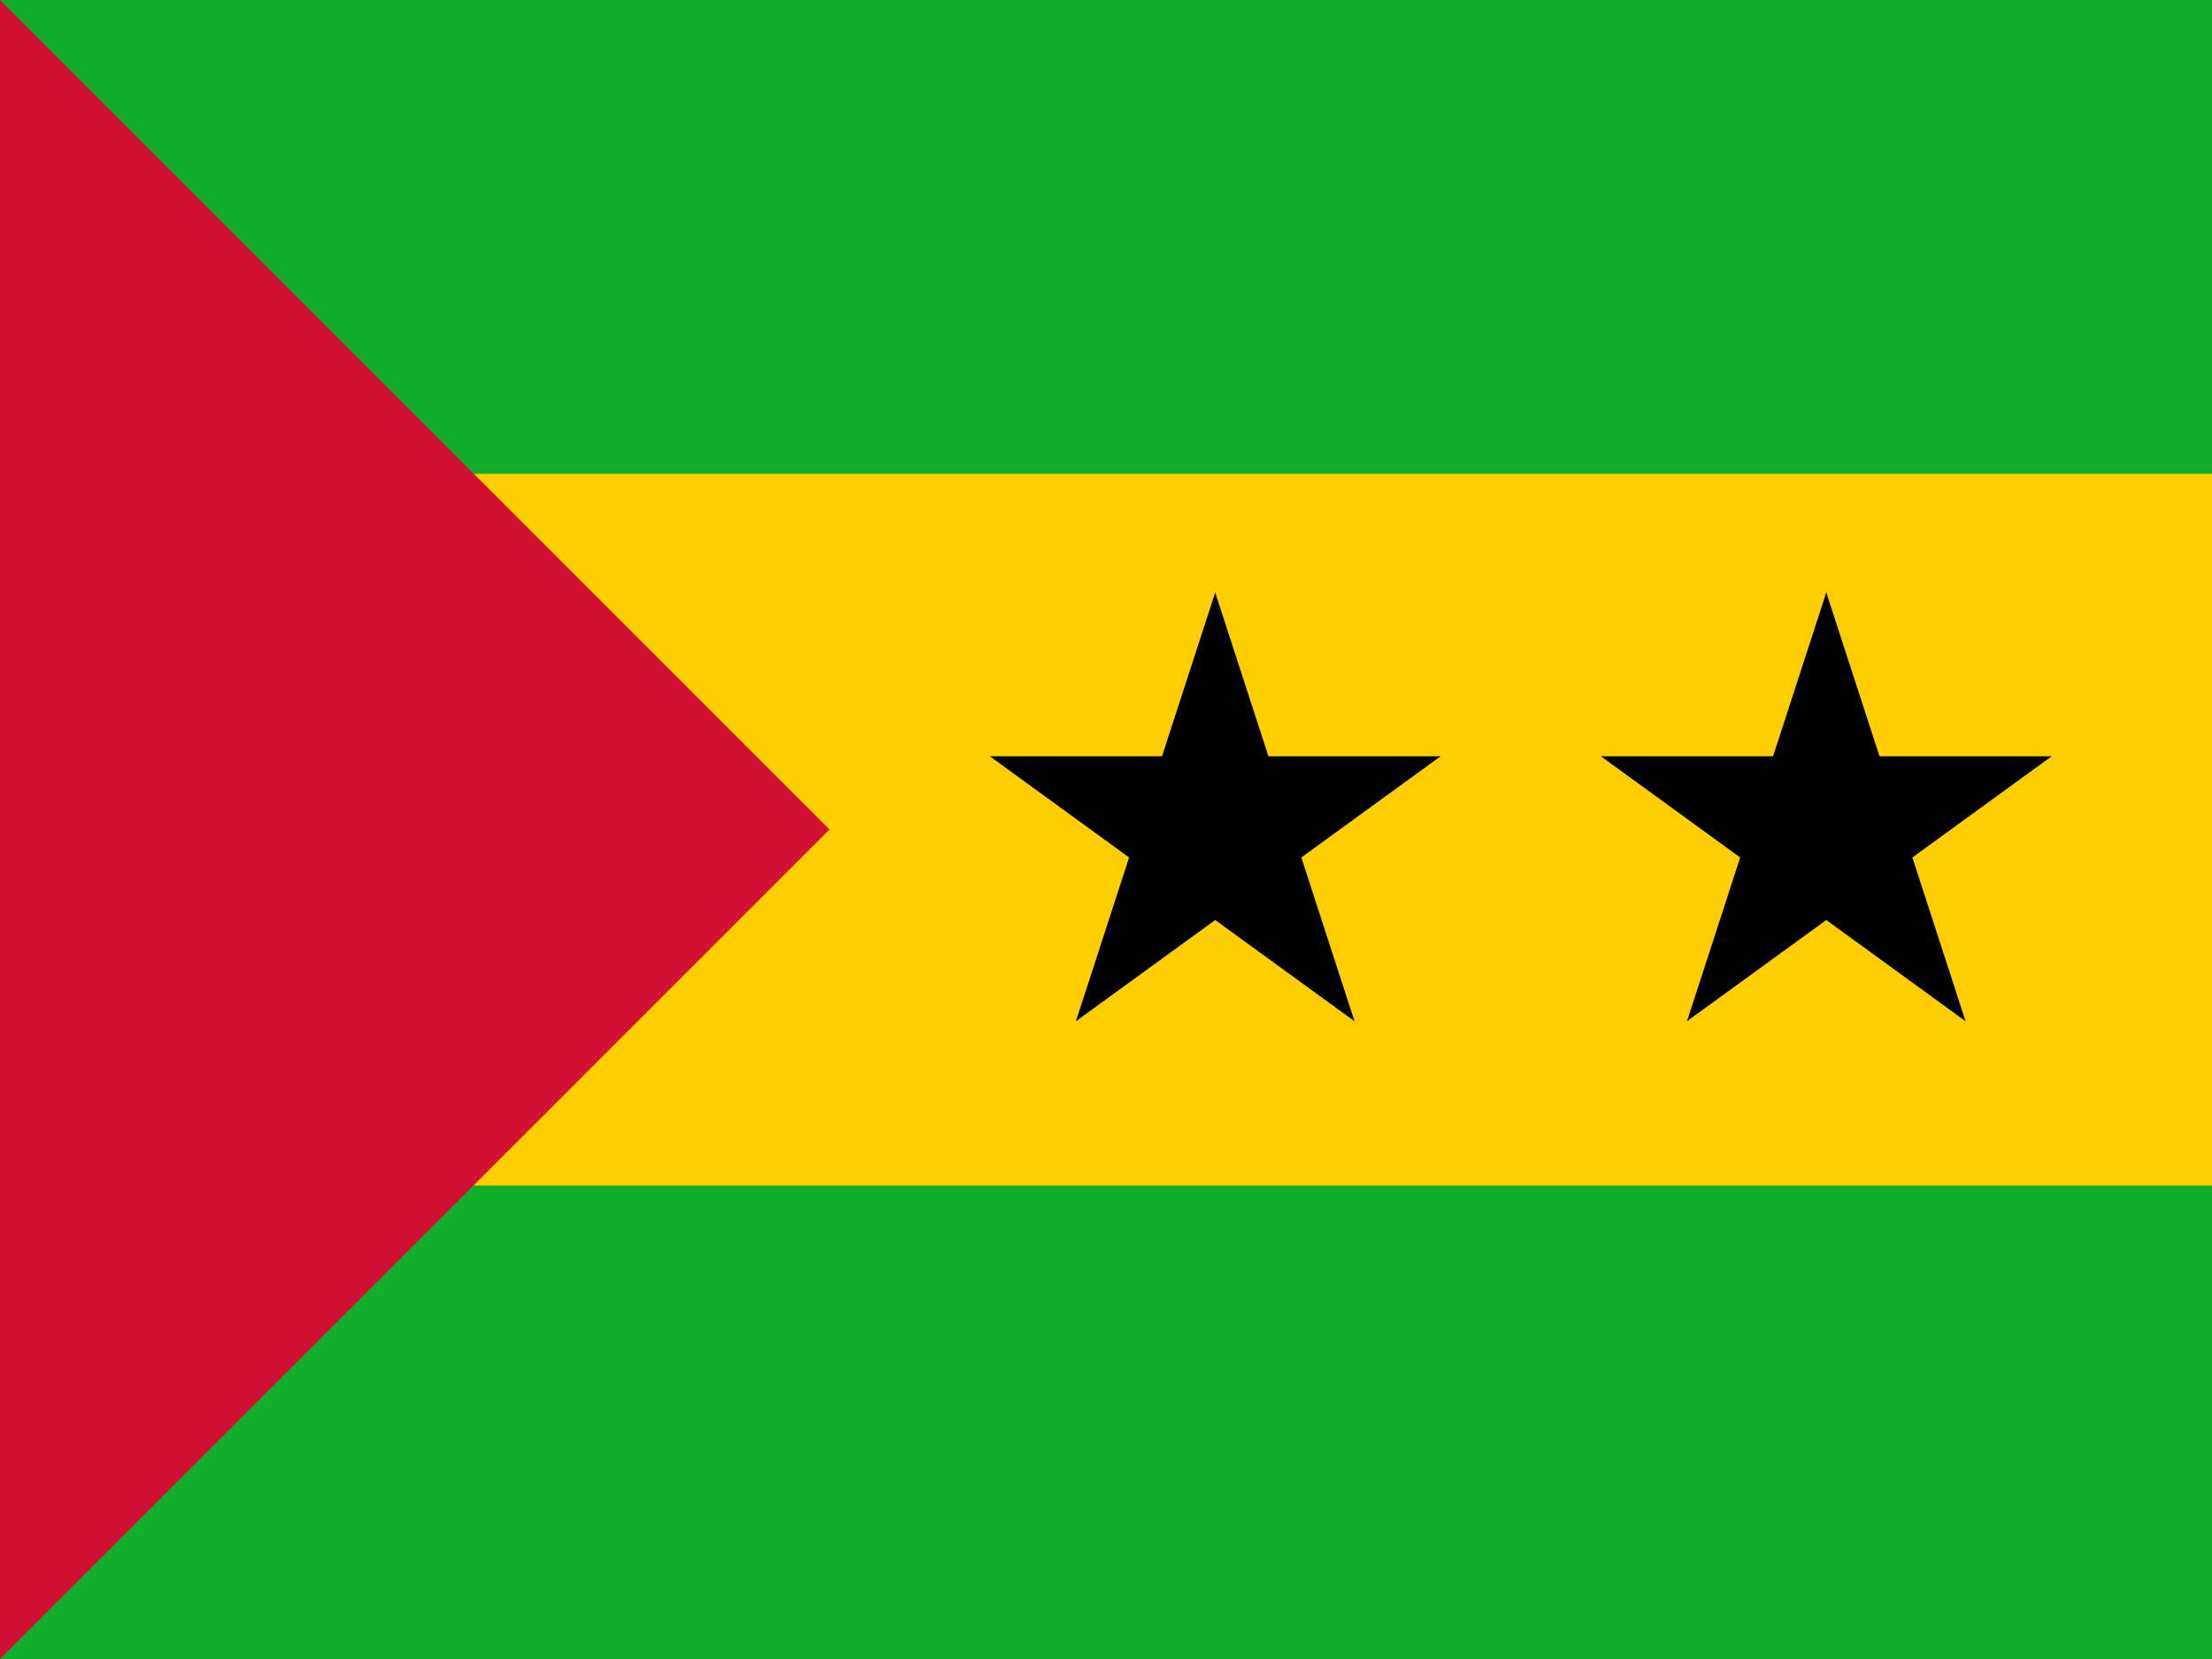
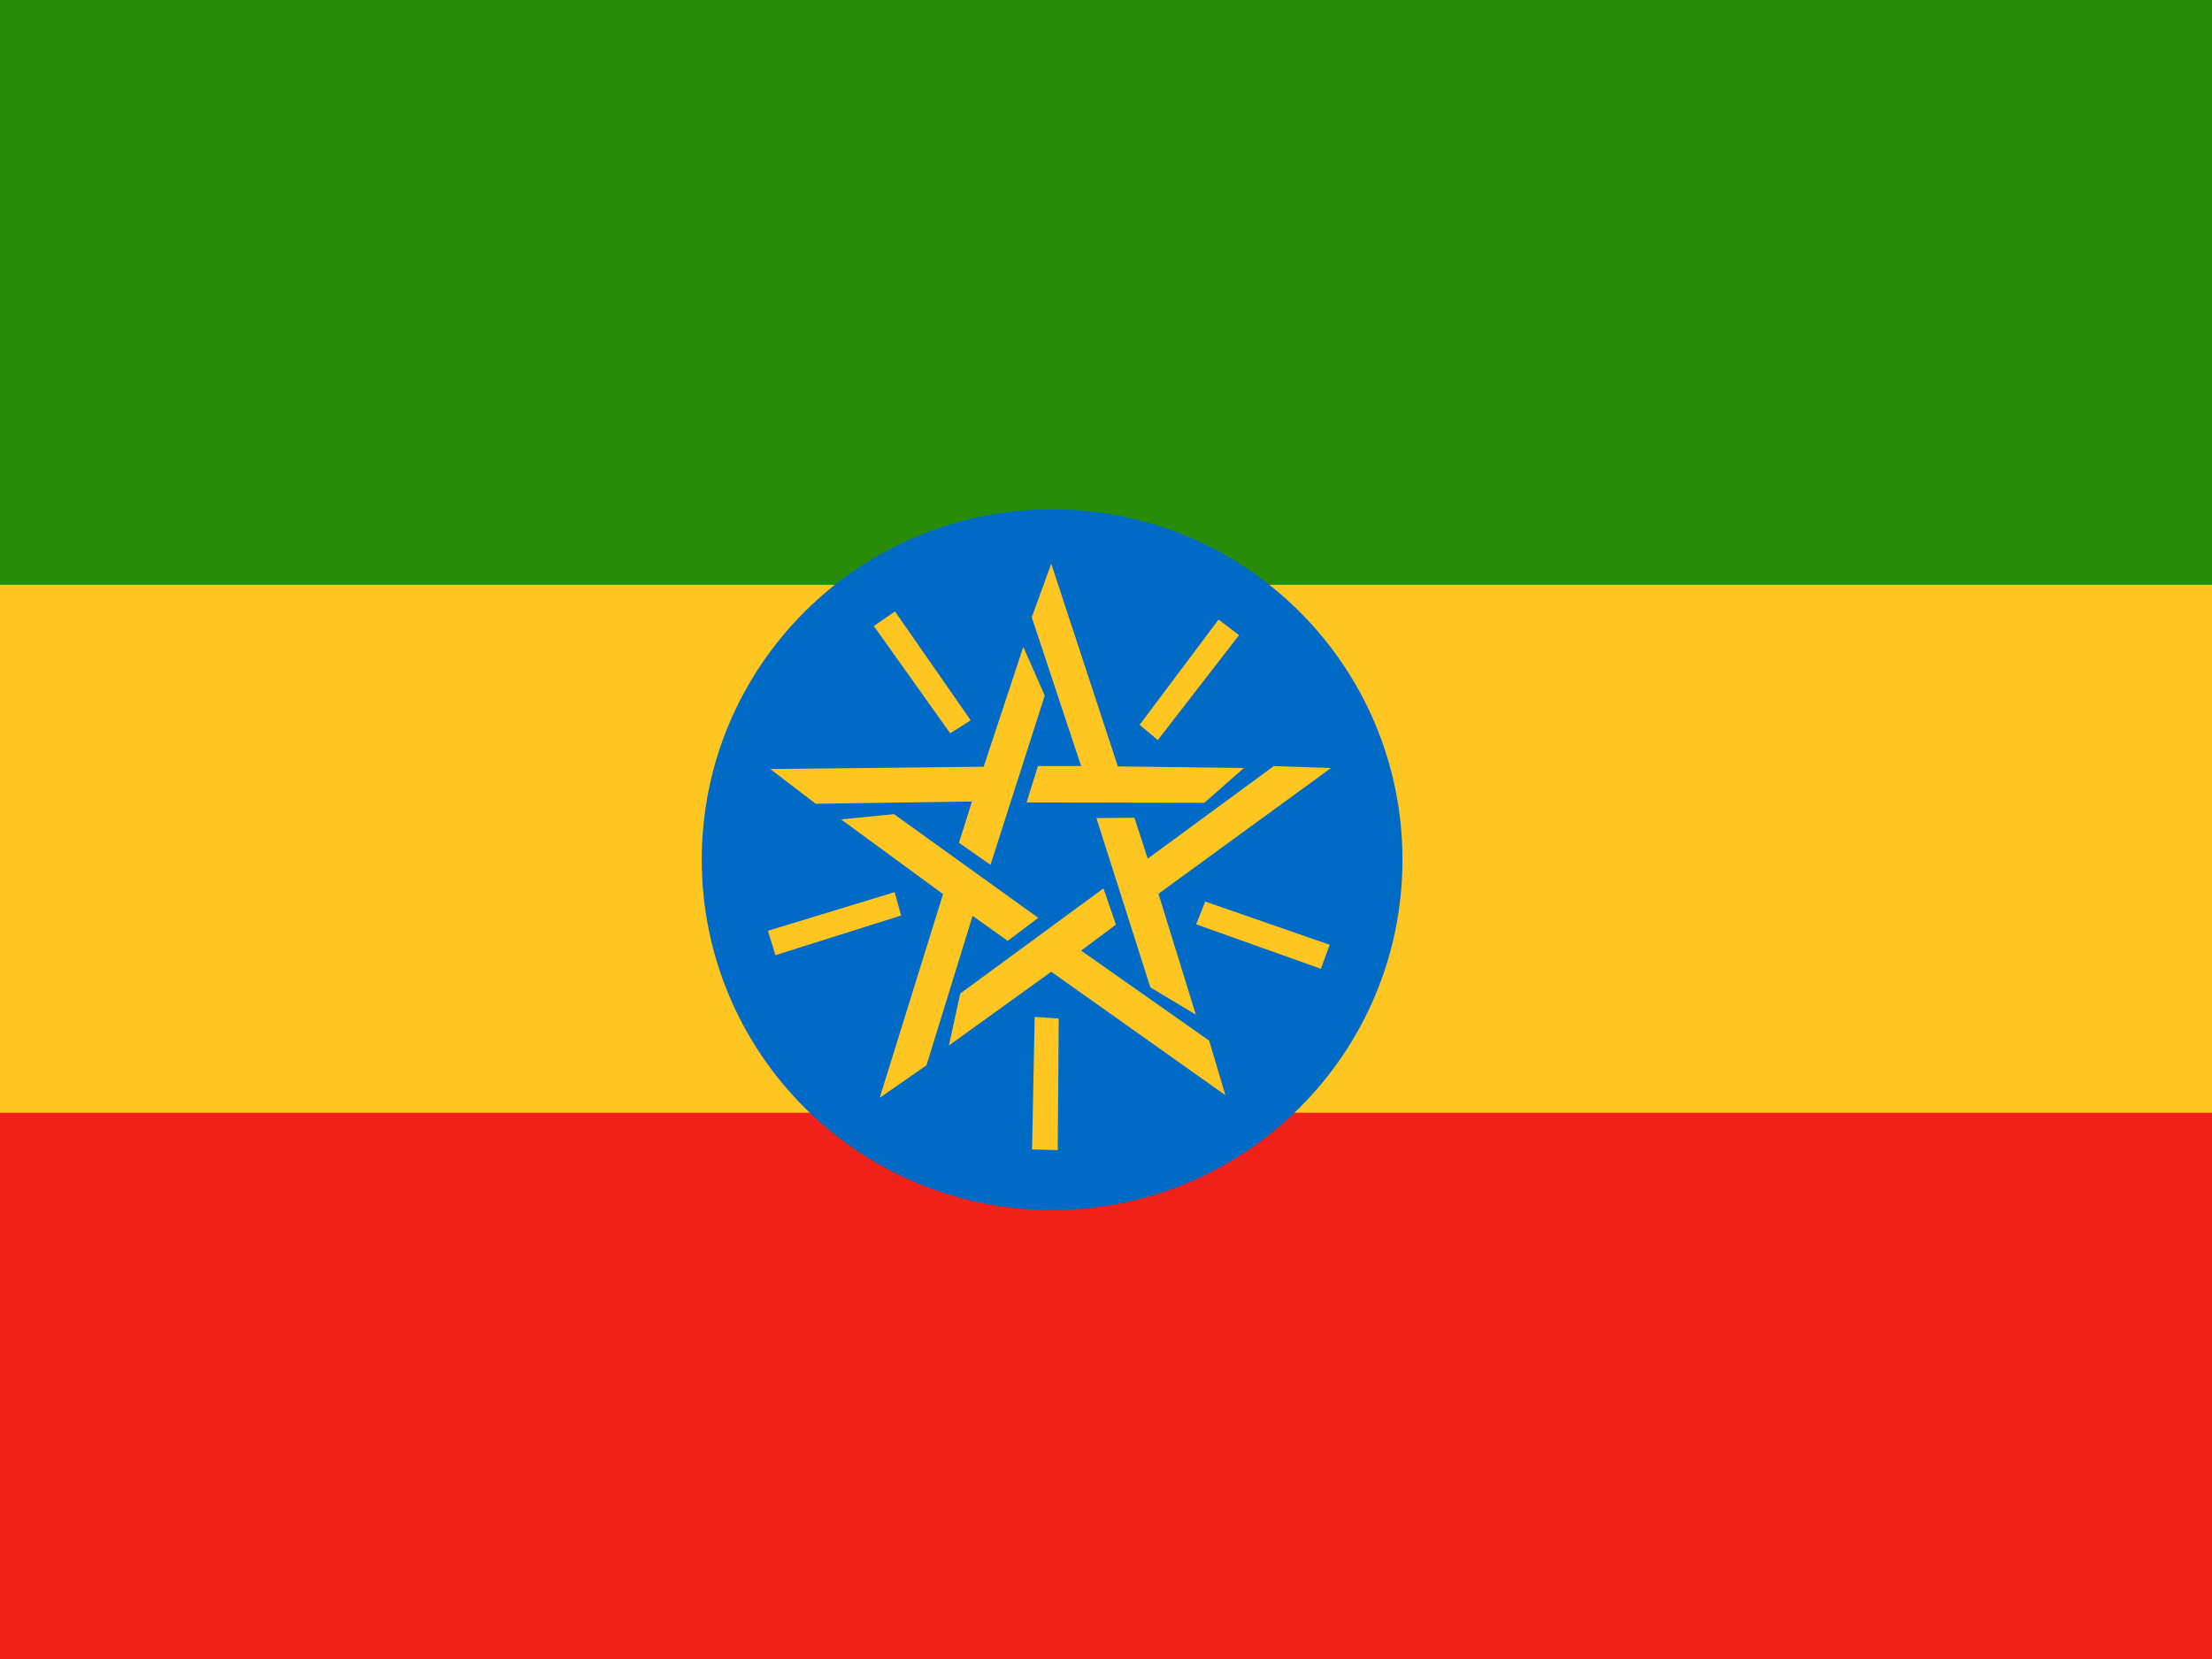
- <svg xmlns="http://www.w3.org/2000/svg" xmlns:xlink="http://www.w3.org/1999/xlink" id="f07_1" viewBox="0 0 640 480">
-   <path fill="#12ad2b" d="M0 0h640v480H0z" />
-   <path fill="#ffce00" d="M0 137.1h640V343H0z" />
-   <path fill="#d21034" d="M0 0v480l240-240" />
-   <g id="f07_2" transform="translate(351.6 240)scale(.34286)">
-     <g id="f07_3">
-       <path id="f07_4" fill="#000001" d="M0-200V0h100" transform="rotate(18 0 -200)" />
-       <use xlink:href="#f07_4" width="100%" height="100%" transform="scale(-1 1)" />
-     </g>
-     <use xlink:href="#f07_3" width="100%" height="100%" transform="rotate(72)" />
-     <use xlink:href="#f07_3" width="100%" height="100%" transform="rotate(144)" />
-     <use xlink:href="#f07_3" width="100%" height="100%" transform="rotate(-144)" />
-     <use xlink:href="#f07_3" width="100%" height="100%" transform="rotate(-72)" />
+ <svg xmlns="http://www.w3.org/2000/svg" id="f07_1" viewBox="0 0 640 480">
+   <defs>
+     <clipPath id="f07_2">
+       <path fill-opacity=".7" d="M-61.3 0h682.7v512H-61.3z" />
+     </clipPath>
+   </defs>
+   <g fill-rule="evenodd" stroke-width="1pt" clip-path="url(#f07_2)" transform="translate(57.5)scale(.94)">
+     <path fill="#ffc621" d="M-238 3.5H800v498H-238z" />
+     <path fill="#ef2118" d="M-240 342.5H799.3V512H-240z" />
+     <path fill="#298c08" d="M-238 0H800v180H-238z" />
+     <circle cx="534.2" cy="353" r="199.7" fill="#006bc6" transform="matrix(.54 0 0 .54 -25.8 74)" />
+     <path fill="#ffc621" d="m214.3 188.2-6.5 4.5 23.5 33 6.3-4zm29.4 78-9.7-6.8 4-12.7-48.1.7-14-10.7 65.7-.7 12.2-36.9 6.6 15zm76.5-70.7-6.3-4.8-24.3 32.4 5.6 4.7zM254.8 247l3.5-11.2h13.3L256.4 190l6-16.5 20.5 62.4 38.8.5-12.2 10.7zm90.6 51.2 2.7-7.4-38.3-13.3-2.8 7zm-69.1-46.4 11.7-.1 4.1 12.6 38.8-28.5 17.6.6-53.1 38.7 11.5 37.2-14-8.4zm-19.8 102 7.9.2.3-40.5-7.4-.5zm22-80.3 3.8 11.1-10.7 8 39.4 27.7 5 16.8-53.6-38-31.5 22.7 3.5-16 44-32.3zm-103.3 13 2.3 7.5 38.7-12.2-2-7.2zm83.2-4-9.4 7.1-10.8-7.7-14.2 46-14.4 10 19.5-62.7-31.4-23 16.3-1.6z" />
  </g>
-   <use xlink:href="#f07_2" width="100%" height="100%" x="700" transform="translate(-523.2)" />
</svg>
